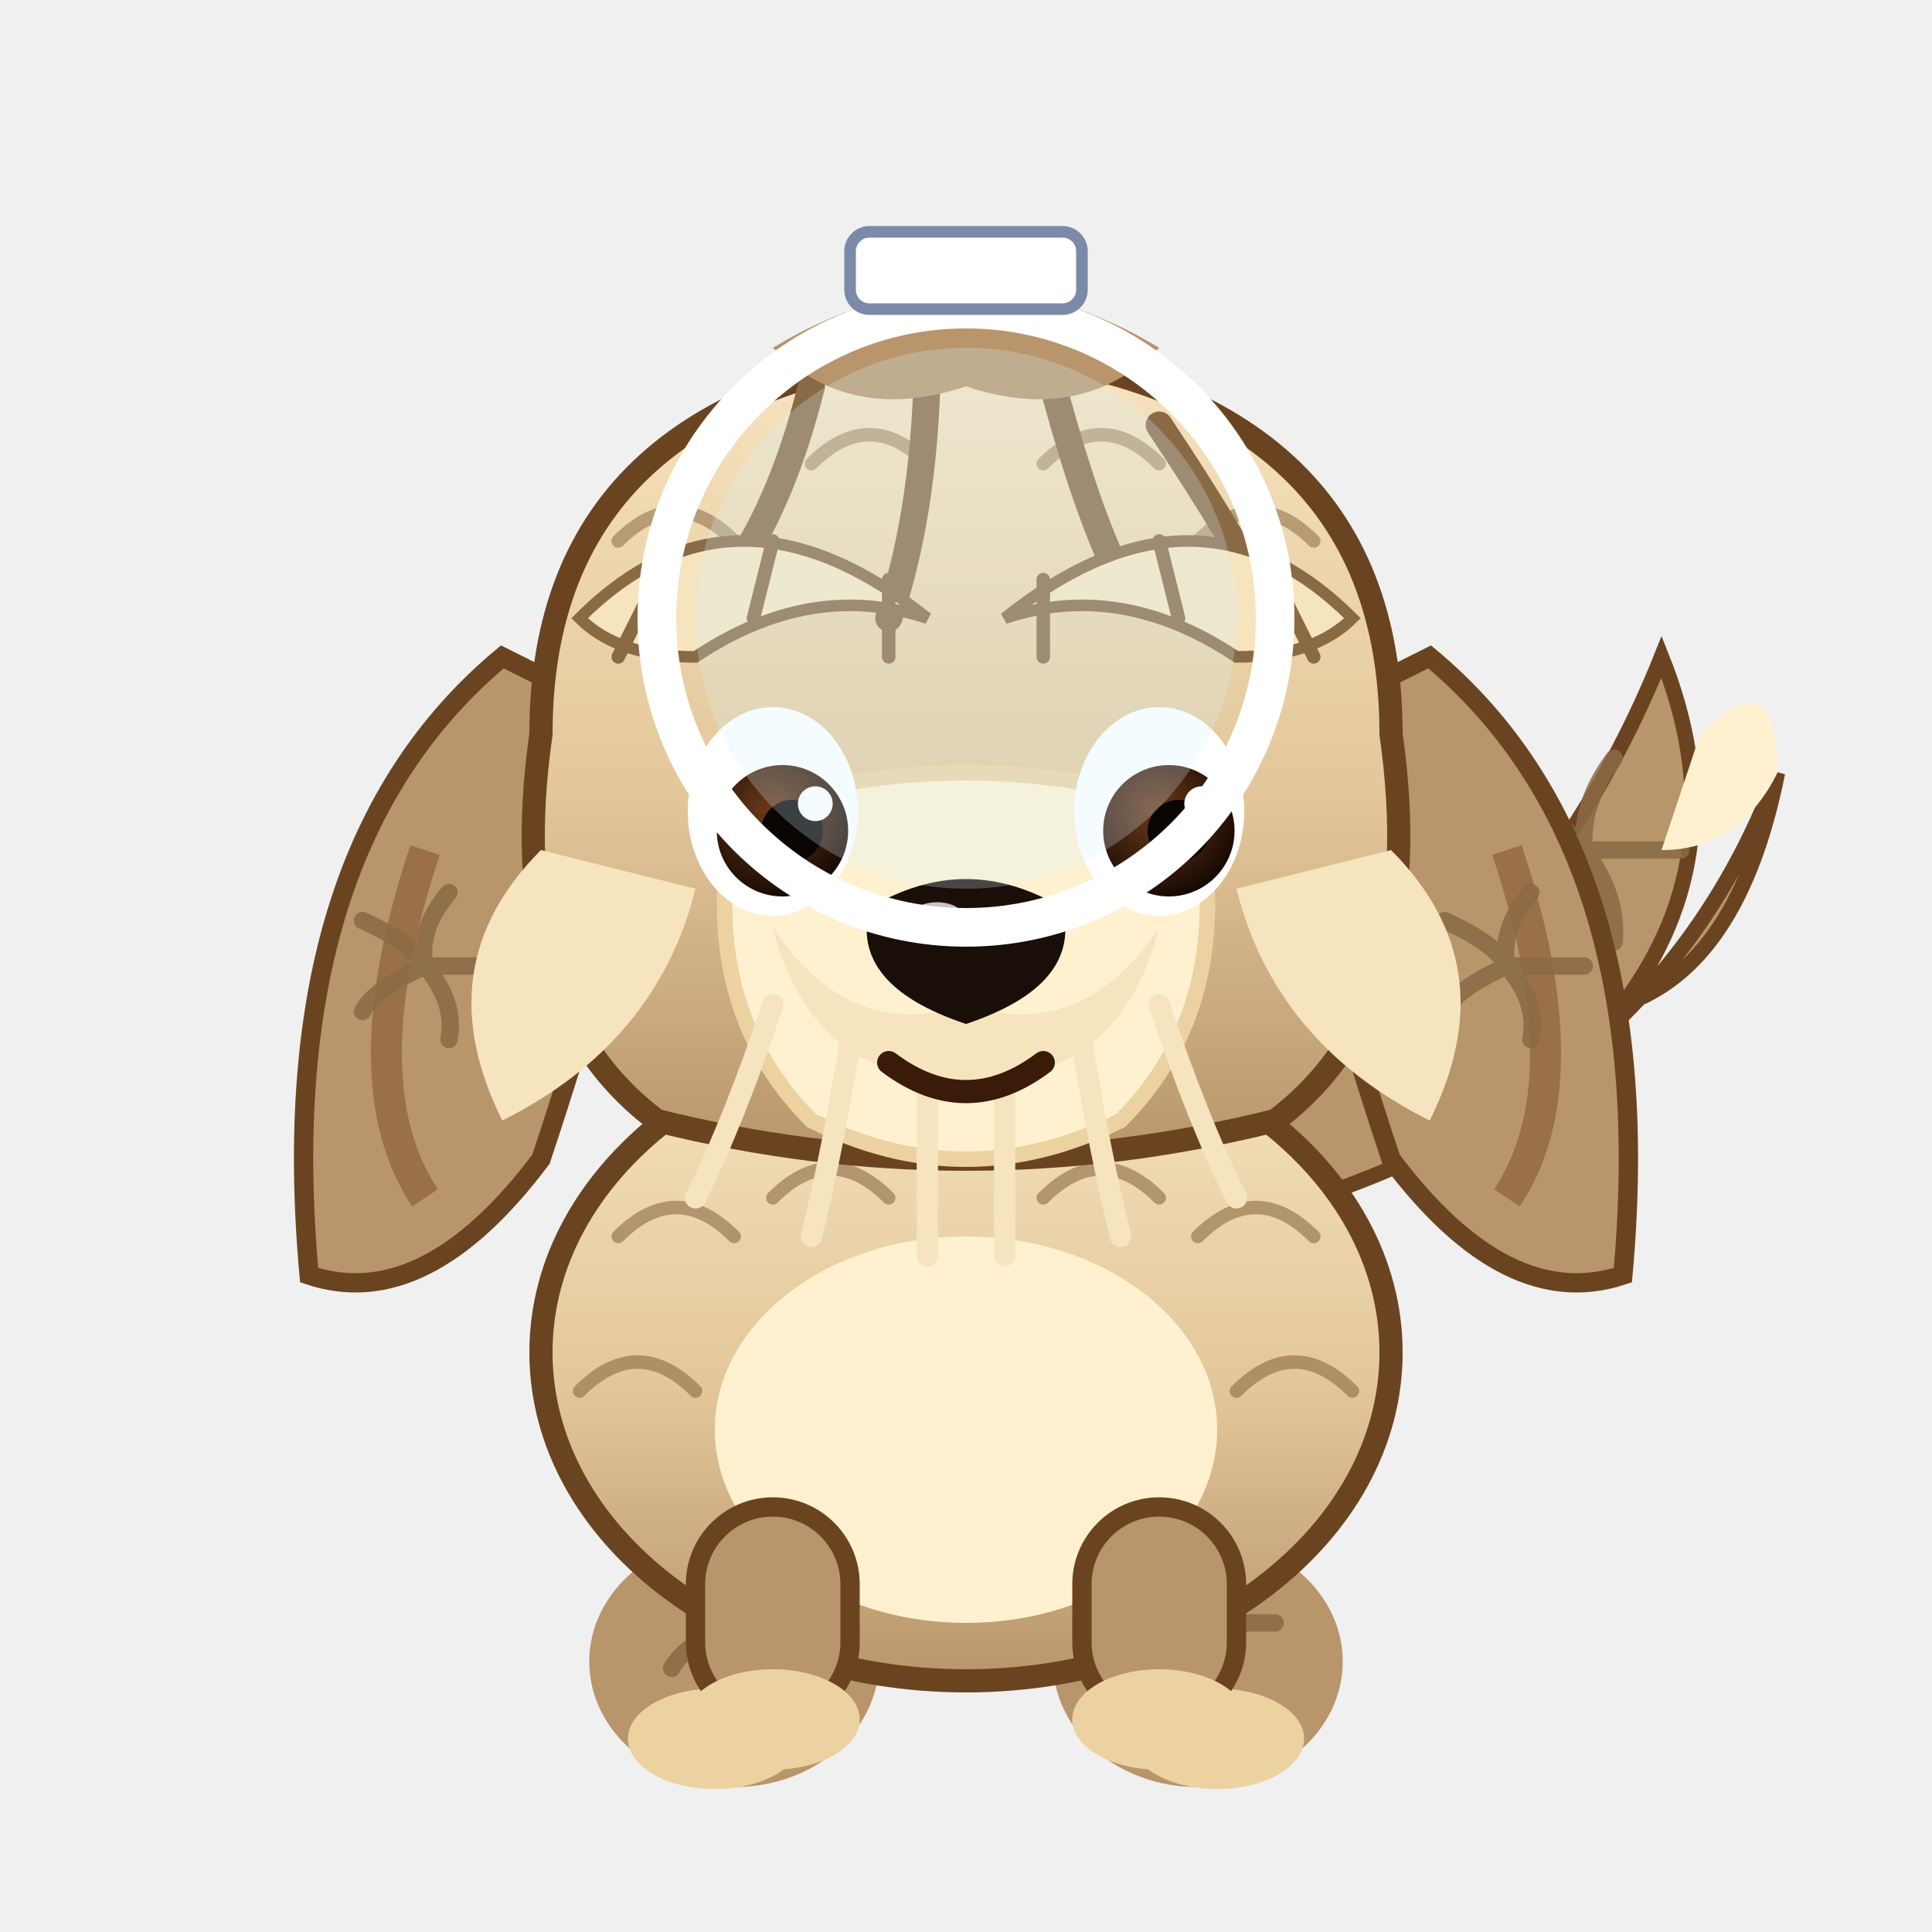
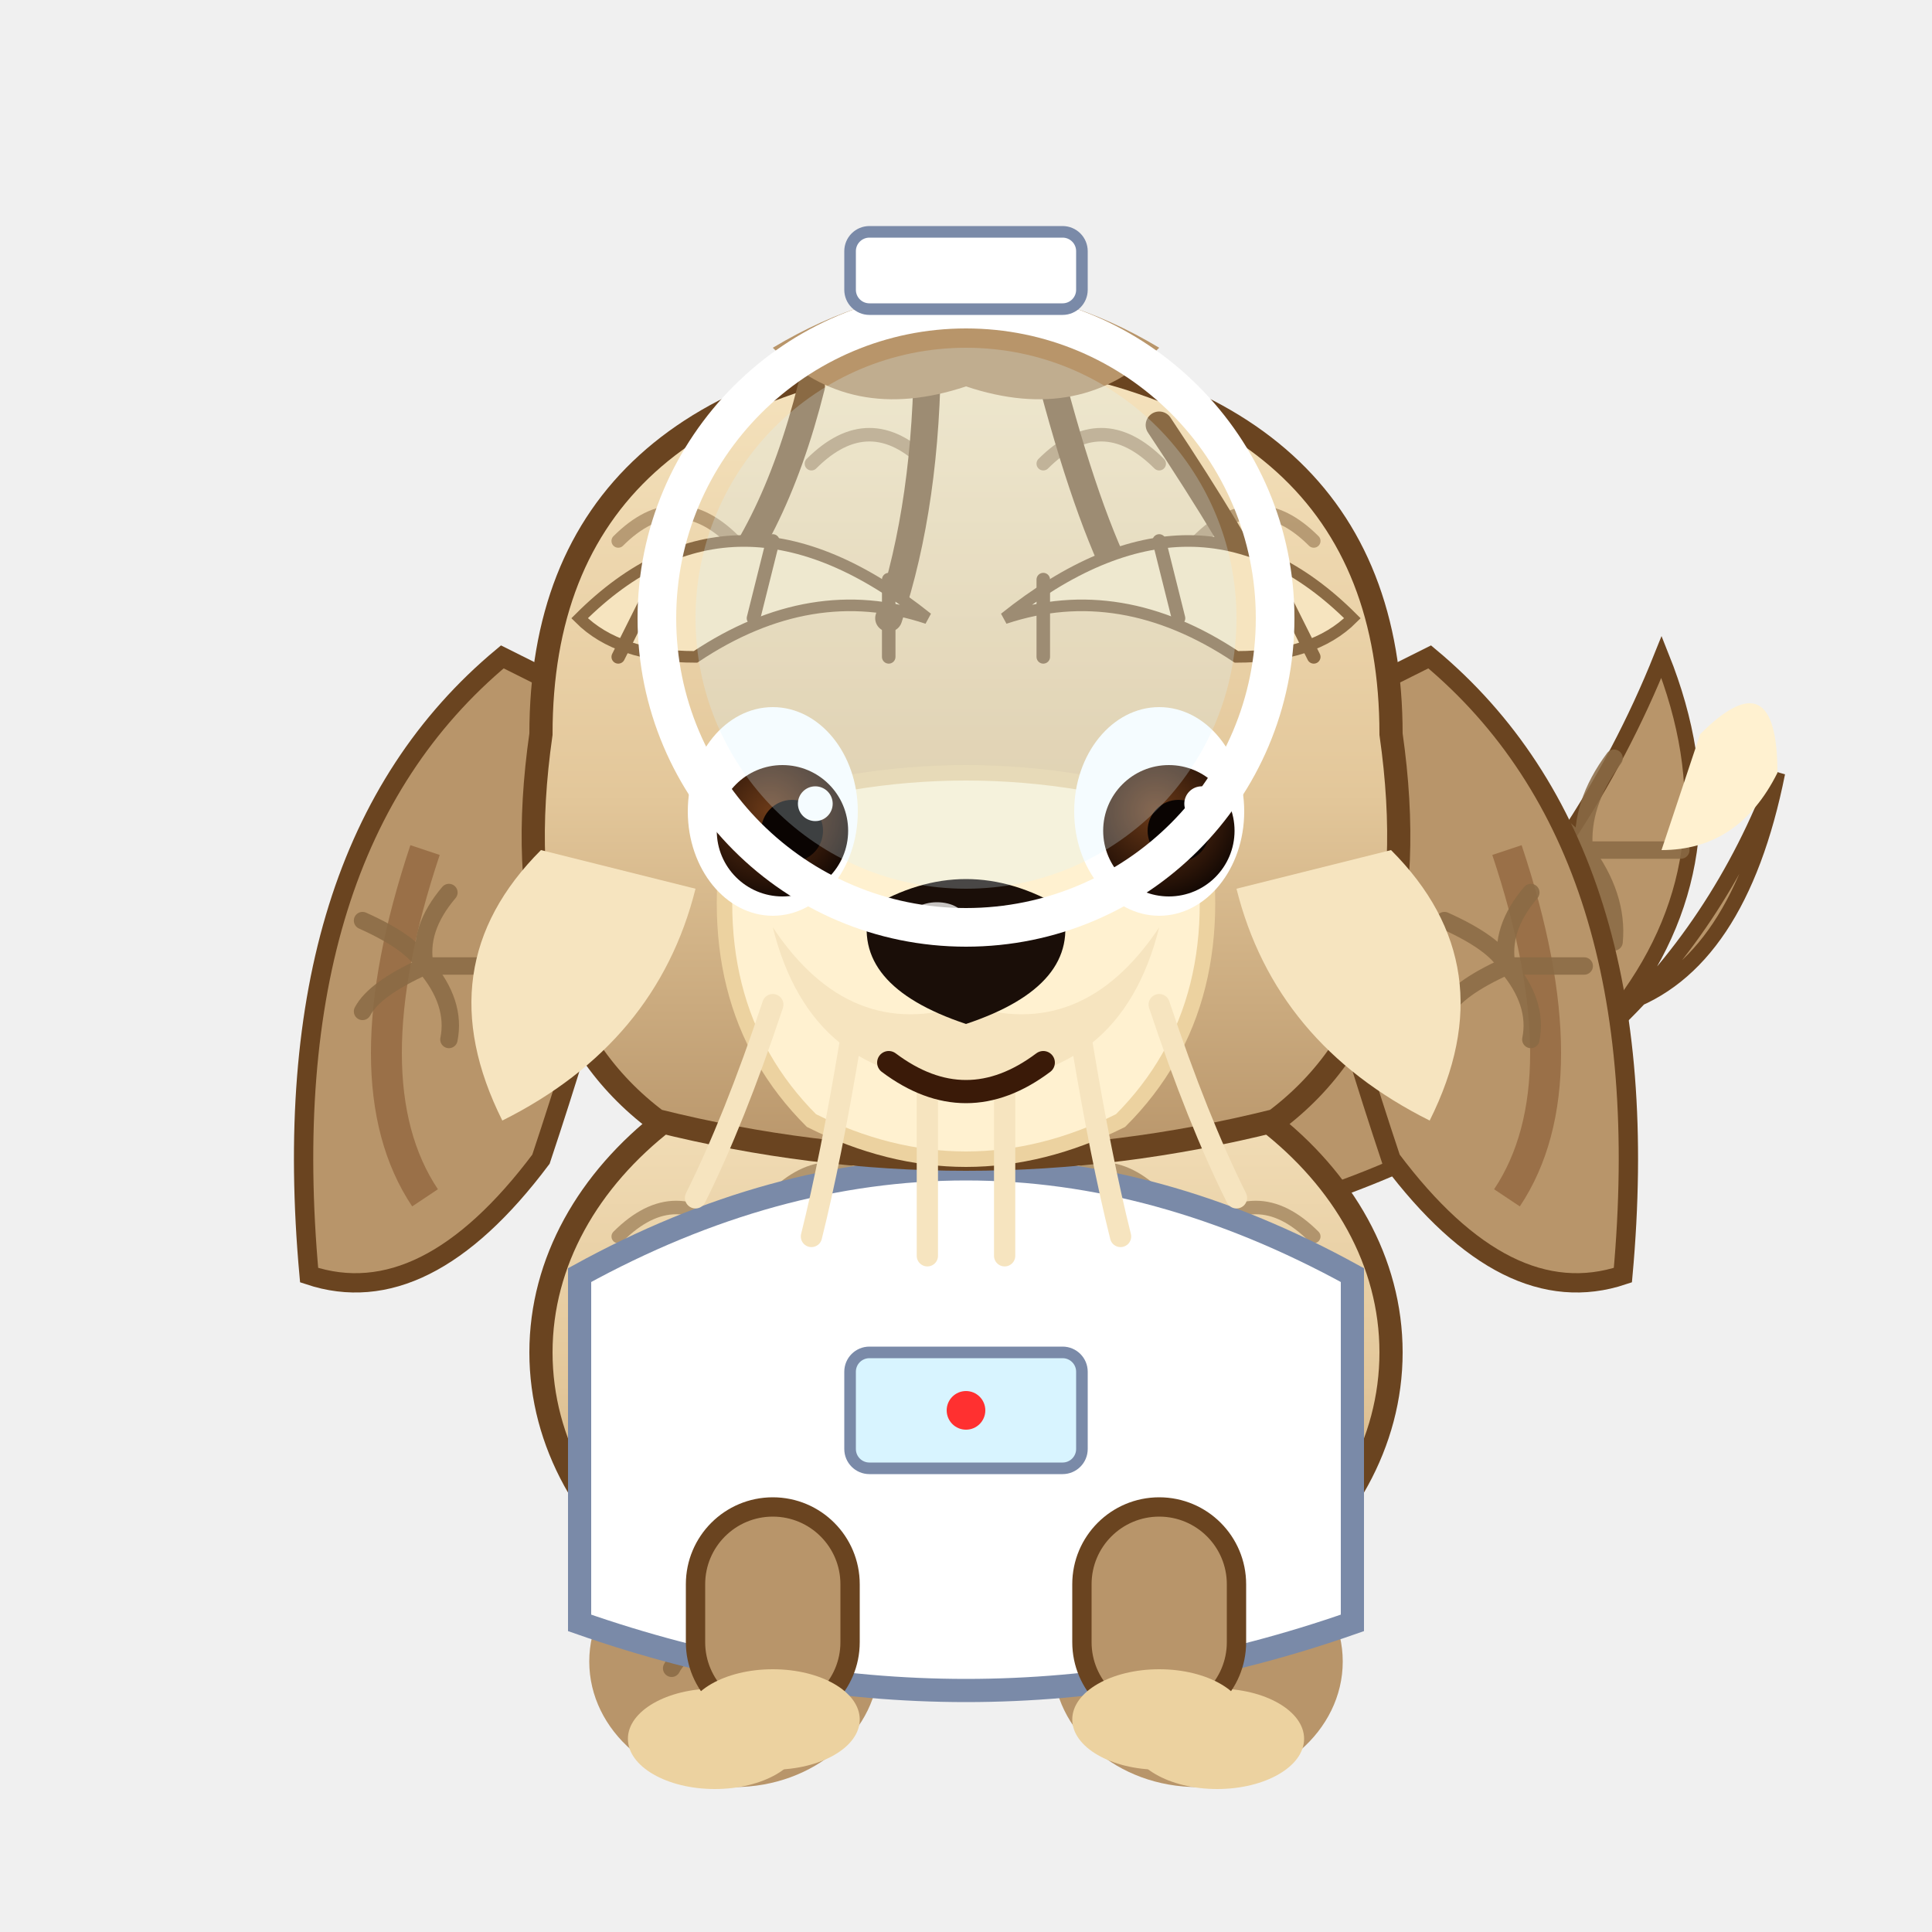
<svg viewBox="0 0 100 100" width="300" height="300" class=" bob" style="overflow:visible">
  <defs>
    <radialGradient id="eye-astronauta" cx="40%" cy="35%" r="75%">
      <stop offset="0%" stop-color="#6b3a18" />
      <stop offset="70%" stop-color="#2a1408" />
      <stop offset="100%" stop-color="#0a0402" />
    </radialGradient>
    <linearGradient id="cape-astronauta" x1="0" y1="0" x2="0" y2="1">
      <stop offset="0%" stop-color="#1a1024" />
      <stop offset="100%" stop-color="#3a1830" />
    </linearGradient>
    <linearGradient id="fur-astronauta" x1="0" y1="0" x2="0" y2="1">
      <stop offset="0%" stop-color="#f6e4bf" />
      <stop offset="55%" stop-color="#e3c79a" />
      <stop offset="100%" stop-color="#b8956a" />
    </linearGradient>
  </defs>
  <g>
    <g transform="">
      <g class="wag" style="transform-origin:72px 64px">
        <g>
          <path d="M68 62 Q86 56 92 40 Q90 50 84 52 Q90 44 86 34 Q82 44 74 52 Q78 46 72 44 Q72 54 66 58 Z" fill="#b8956a" stroke="#6a4420" stroke-width="0.8" />
          <g stroke="#8a6a44" stroke-width="0.9" fill="none" stroke-linecap="round" opacity="0.85">
            <path d="M82 44 Q83.5 44 87 44" />
            <path d="M82 44 Q83.773 46.378 83.545 48.755" />
            <path d="M82 44 Q78.977 45.469 77.955 46.939" />
            <path d="M82 44 Q80.977 42.531 77.955 41.061" />
            <path d="M82 44 Q81.773 41.622 83.545 39.245" />
          </g>
          <path d="M88 38 Q92 34 92 40 Q90 44 86 44 Z" fill="#fff1d0" />
        </g>
      </g>
      <g>
        <ellipse cx="38" cy="86" rx="7.5" ry="6.5" fill="#b8956a" />
        <ellipse cx="62" cy="86" rx="7.5" ry="6.5" fill="#b8956a" />
        <g stroke="#8a6a44" stroke-width="0.9" fill="none" stroke-linecap="round" opacity="0.85">
          <path d="M38 84 Q39 84 42 84" />
          <path d="M38 84 Q39.618 85.902 39.236 87.804" />
          <path d="M38 84 Q35.382 85.176 34.764 86.351" />
          <path d="M38 84 Q37.382 82.824 34.764 81.649" />
          <path d="M38 84 Q37.618 82.098 39.236 80.196" />
        </g>
        <g stroke="#8a6a44" stroke-width="0.9" fill="none" stroke-linecap="round" opacity="0.85">
          <path d="M62 84 Q63 84 66 84" />
          <path d="M62 84 Q63.618 85.902 63.236 87.804" />
          <path d="M62 84 Q59.382 85.176 58.764 86.351" />
          <path d="M62 84 Q61.382 82.824 58.764 81.649" />
          <path d="M62 84 Q61.618 82.098 63.236 80.196" />
        </g>
        <ellipse cx="37" cy="90" rx="4.5" ry="2.6" fill="#ecd2a0" />
        <ellipse cx="63" cy="90" rx="4.5" ry="2.6" fill="#ecd2a0" />
      </g>
      <g>
        <ellipse cx="50" cy="70" rx="22" ry="17" fill="url(#fur-astronauta)" stroke="#6a4420" stroke-width="1.2" />
        <ellipse cx="50" cy="74" rx="13" ry="10" fill="#fff1d0" />
        <g stroke="#8a6a44" stroke-width="0.7" fill="none" opacity="0.6" stroke-linecap="round">
          <path d="M32 64 q3 -3 6 0" />
          <path d="M40 62 q3 -3 6 0" />
          <path d="M54 62 q3 -3 6 0" />
          <path d="M62 64 q3 -3 6 0" />
          <path d="M30 72 q3 -3 6 0" />
          <path d="M64 72 q3 -3 6 0" />
        </g>
+       </g>
+       <g>
+         <path d="M30 66 Q50 55 70 66 L70 84 Q50 91 30 84 Z" fill="#fff" stroke="#7a8aa8" stroke-width="1.2" />
+         <rect x="44" y="70" width="12" height="6" rx="1" fill="#d8f4ff" stroke="#7a8aa8" stroke-width="0.6" />
+         <circle cx="50" cy="73" r="1" fill="#ff3030" />
      </g>
      <g>
        <rect x="36" y="78" width="8" height="11" rx="4" fill="#b8956a" stroke="#6a4420" stroke-width="1" />
        <rect x="56" y="78" width="8" height="11" rx="4" fill="#b8956a" stroke="#6a4420" stroke-width="1" />
        <ellipse cx="40" cy="89" rx="4.5" ry="2.6" fill="#ecd2a0" />
        <ellipse cx="60" cy="89" rx="4.5" ry="2.6" fill="#ecd2a0" />
      </g>
      <g>
        <path d="M26 34 Q14 44 16 66 Q22 68 28 60 Q32 48 34 38 Z" fill="#b8956a" stroke="#6a4420" stroke-width="1" />
        <path d="M74 34 Q86 44 84 66 Q78 68 72 60 Q68 48 66 38 Z" fill="#b8956a" stroke="#6a4420" stroke-width="1" />
        <path d="M22 44 Q18 56 22 62" fill="none" stroke="#9a7048" stroke-width="1.6" />
        <path d="M78 44 Q82 56 78 62" fill="none" stroke="#9a7048" stroke-width="1.6" />
        <g stroke="#8a6a44" stroke-width="0.9" fill="none" stroke-linecap="round" opacity="0.85">
          <path d="M22 50 Q23 50 26 50" />
          <path d="M22 50 Q23.618 51.902 23.236 53.804" />
          <path d="M22 50 Q19.382 51.176 18.764 52.351" />
          <path d="M22 50 Q21.382 48.824 18.764 47.649" />
          <path d="M22 50 Q21.618 48.098 23.236 46.196" />
        </g>
        <g stroke="#8a6a44" stroke-width="0.9" fill="none" stroke-linecap="round" opacity="0.85">
          <path d="M78 50 Q79 50 82 50" />
          <path d="M78 50 Q79.618 51.902 79.236 53.804" />
          <path d="M78 50 Q75.382 51.176 74.764 52.351" />
          <path d="M78 50 Q77.382 48.824 74.764 47.649" />
          <path d="M78 50 Q77.618 48.098 79.236 46.196" />
        </g>
        <path d="M28 38 Q28 20 50 18 Q72 20 72 38 Q74 52 66 58 Q50 62 34 58 Q26 52 28 38 Z" fill="url(#fur-astronauta)" stroke="#6a4420" stroke-width="1.2" />
        <g stroke="#8a6a44" stroke-width="0.7" fill="none" opacity="0.55" stroke-linecap="round">
          <path d="M32 28 q3 -3 6 0" />
          <path d="M42 24 q3 -3 6 0" />
          <path d="M54 24 q3 -3 6 0" />
          <path d="M62 28 q3 -3 6 0" />
        </g>
        <path d="M28 44 Q22 50 26 58 Q34 54 36 46 Z" fill="#f6e4bf" />
        <path d="M72 44 Q78 50 74 58 Q66 54 64 46 Z" fill="#f6e4bf" />
        <g>
          <g stroke="#8a6a44" stroke-width="1.4" fill="none" stroke-linecap="round">
            <path d="M42 20 q-2 8 -6 12" />
            <path d="M48 18 q0 8 -2 14" />
            <path d="M54 18 q2 8 4 12" />
            <path d="M60 22 q4 6 6 10" />
          </g>
          <path d="M40 18 Q50 12 60 18 Q56 22 50 20 Q44 22 40 18 Z" fill="#b8956a" />
        </g>
        <g>
          <path d="M30 32 Q38 24 48 32 Q42 30 36 34 Q32 34 30 32 Z" fill="#f6e4bf" stroke="#8a6a44" stroke-width="0.6" />
          <path d="M70 32 Q62 24 52 32 Q58 30 64 34 Q68 34 70 32 Z" fill="#f6e4bf" stroke="#8a6a44" stroke-width="0.6" />
          <g stroke="#8a6a44" stroke-width="0.7" fill="none" stroke-linecap="round">
            <path d="M34 30 l-2 4" />
            <path d="M40 28 l-1 4" />
            <path d="M46 30 l0 4" />
            <path d="M66 30 l2 4" />
            <path d="M60 28 l1 4" />
            <path d="M54 30 l0 4" />
          </g>
        </g>
        <path d="M38 42 Q50 38 62 42 Q64 52 58 58 Q50 62 42 58 Q36 52 38 42 Z" fill="#fff1d0" stroke="#ecd2a0" stroke-width="0.8" />
        <g>
          <g stroke="#f6e4bf" stroke-width="1.1" fill="none" stroke-linecap="round">
            <path d="M40 52 q-2 6 -4 10" />
            <path d="M44 54 q-1 6 -2 10" />
            <path d="M48 55 q0 6 0 10" />
            <path d="M52 55 q0 6 0 10" />
            <path d="M56 54 q1 6 2 10" />
            <path d="M60 52 q2 6 4 10" />
          </g>
          <path d="M40 48 Q44 54 50 52 Q56 54 60 48 Q58 56 50 56 Q42 56 40 48 Z" fill="#f6e4bf" />
        </g>
        <g class="blink" style="transform-origin:50px 42px">
          <ellipse cx="40" cy="42" rx="4.4" ry="5.4" fill="#fff" />
          <ellipse cx="60" cy="42" rx="4.4" ry="5.4" fill="#fff" />
          <circle cx="40.5" cy="43" r="3.4" fill="url(#eye-astronauta)" />
          <circle cx="60.5" cy="43" r="3.4" fill="url(#eye-astronauta)" />
          <circle cx="41" cy="43" r="1.6" fill="#0a0402" />
          <circle cx="61" cy="43" r="1.6" fill="#0a0402" />
          <circle cx="42.2" cy="41.6" r="0.9" fill="#fff" />
          <circle cx="62.2" cy="41.6" r="0.9" fill="#fff" />
        </g>
        <g>
          <path d="M45 47 Q50 44 55 47 Q56 51 50 53 Q44 51 45 47 Z" fill="#1a0e08" />
          <ellipse cx="48.5" cy="47.5" rx="1.4" ry="0.8" fill="#fff" opacity="0.75" />
          <path d="M46 55 Q50 58 54 55" stroke="#3a1a08" stroke-width="1.2" fill="none" stroke-linecap="round" />
        </g>
        <g>
          <circle cx="50" cy="32" r="16" fill="none" stroke="#fff" stroke-width="2" />
          <circle cx="50" cy="32" r="14" fill="#d8f4ff" opacity="0.25" />
          <rect x="44" y="12" width="12" height="4" rx="1" fill="#fff" stroke="#7a8aa8" stroke-width="0.6" />
        </g>
      </g>
    </g>
  </g>
</svg>
